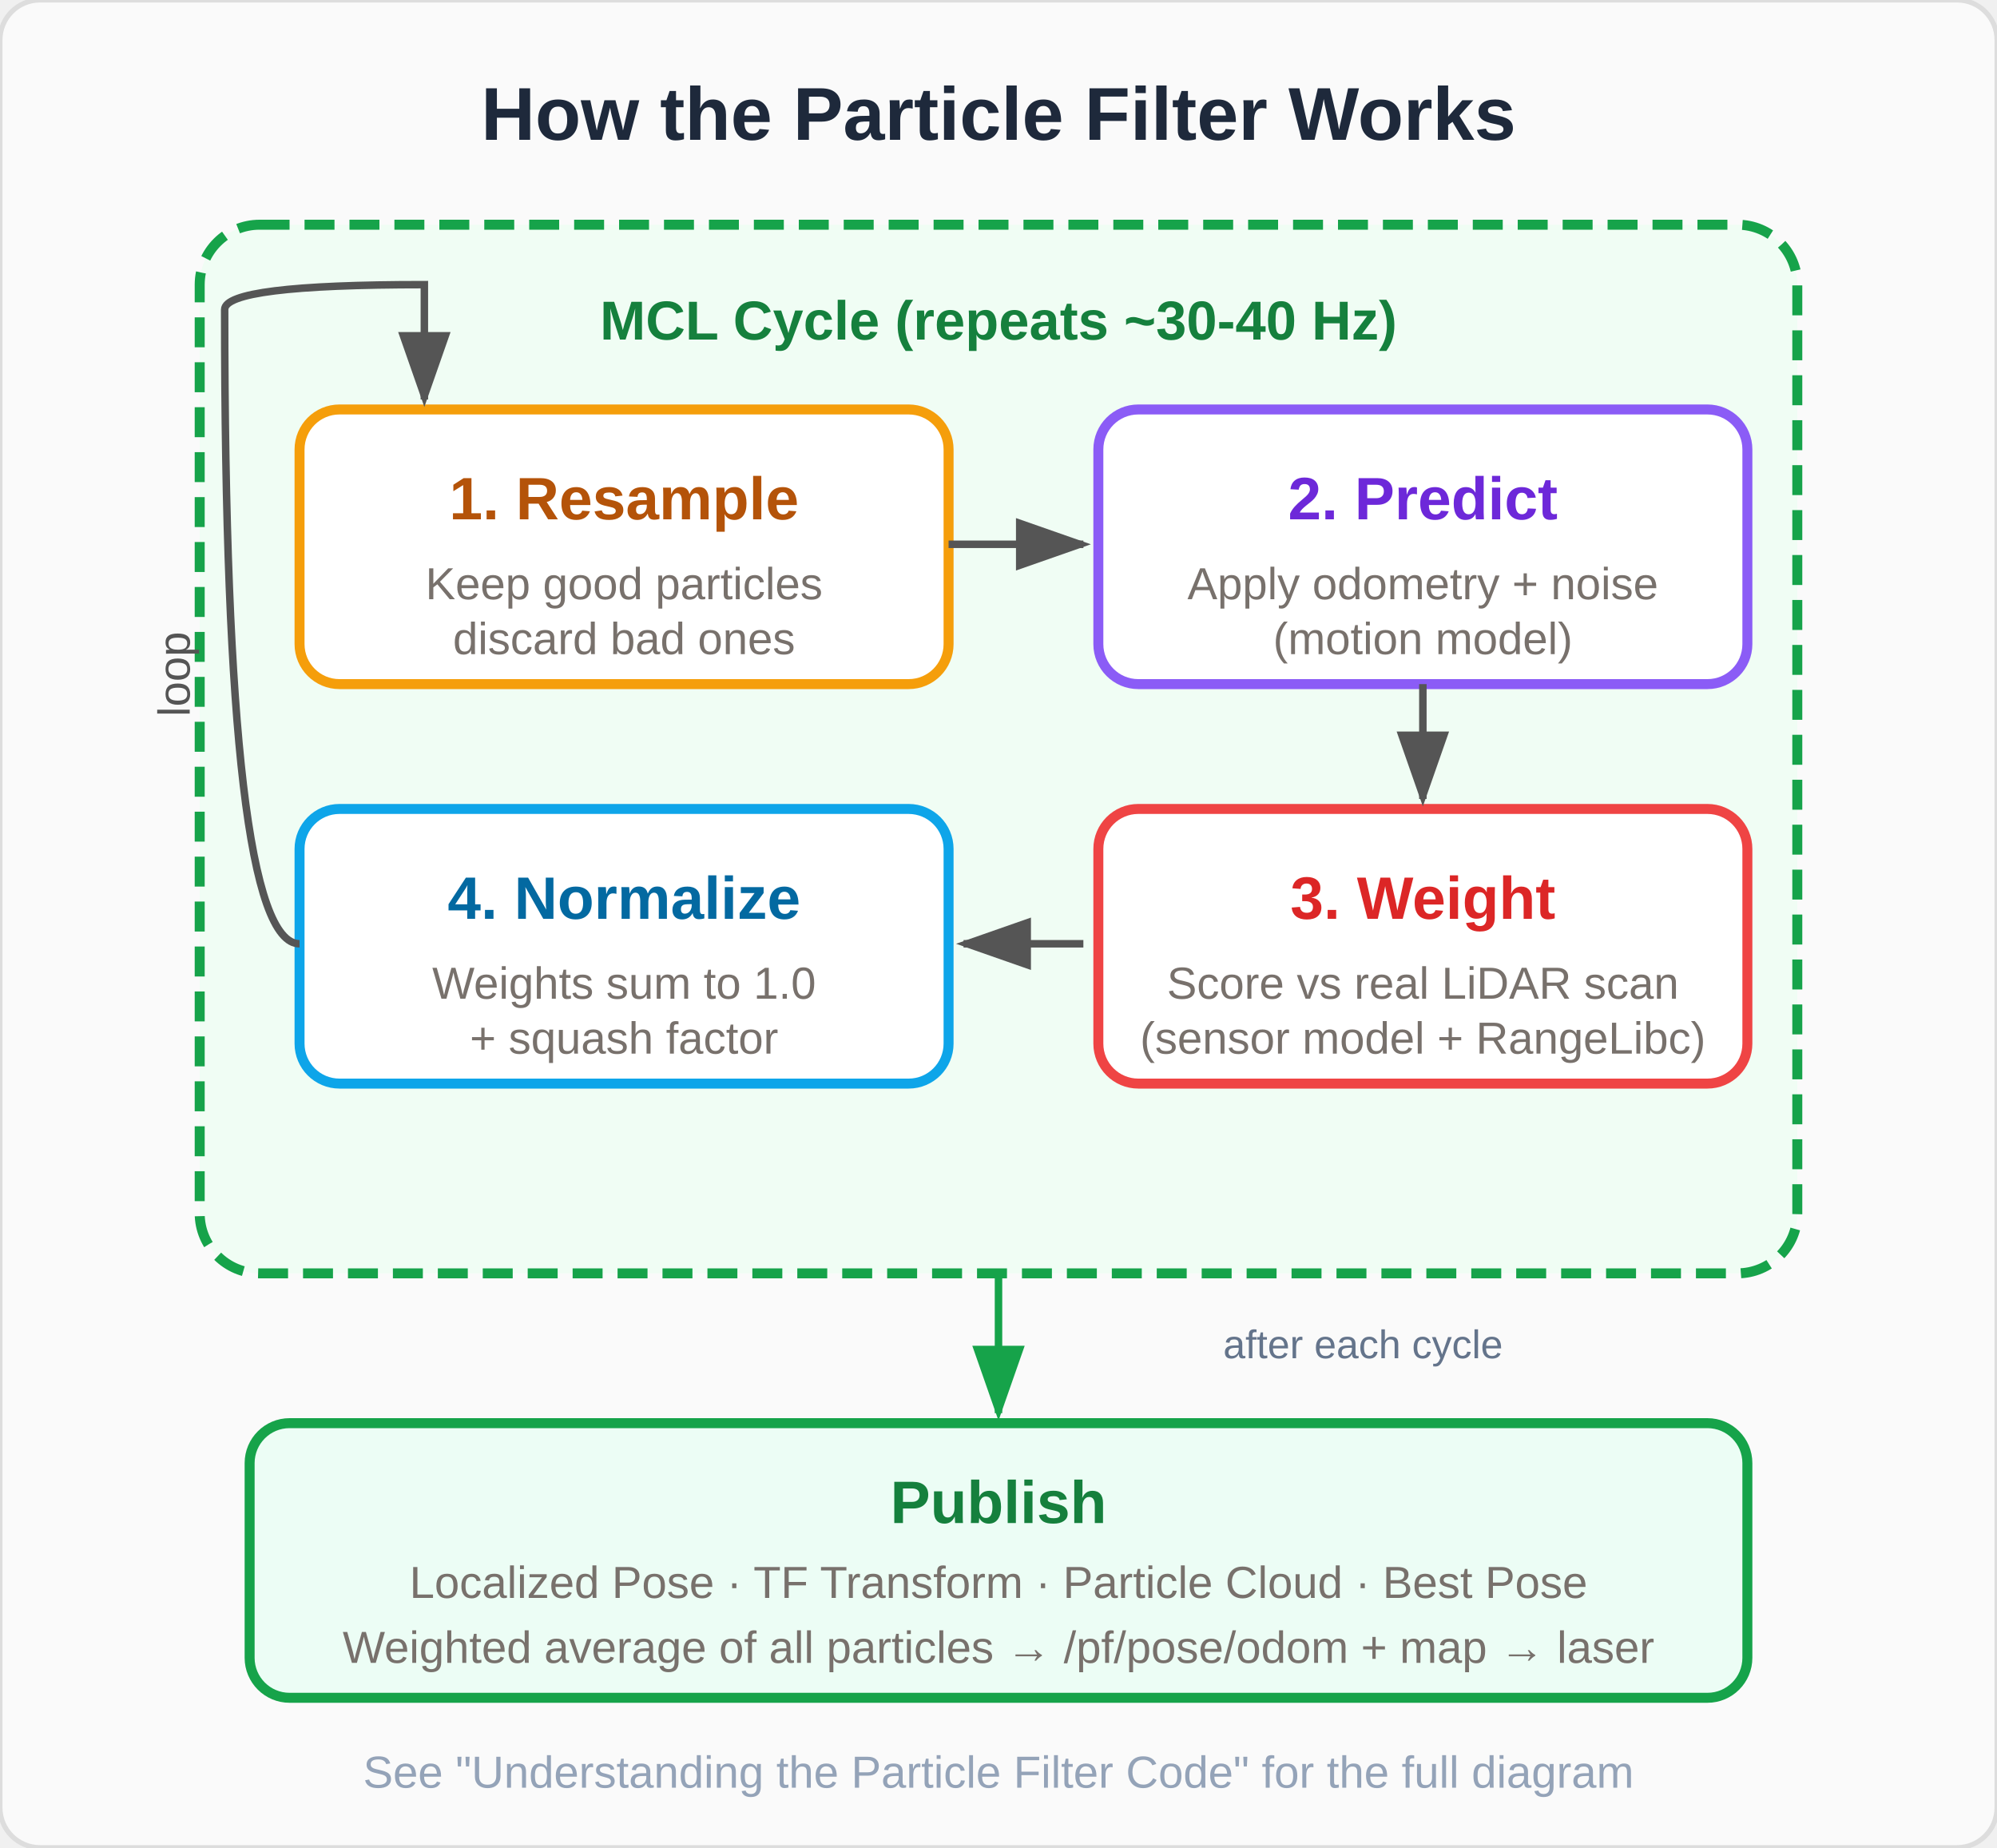
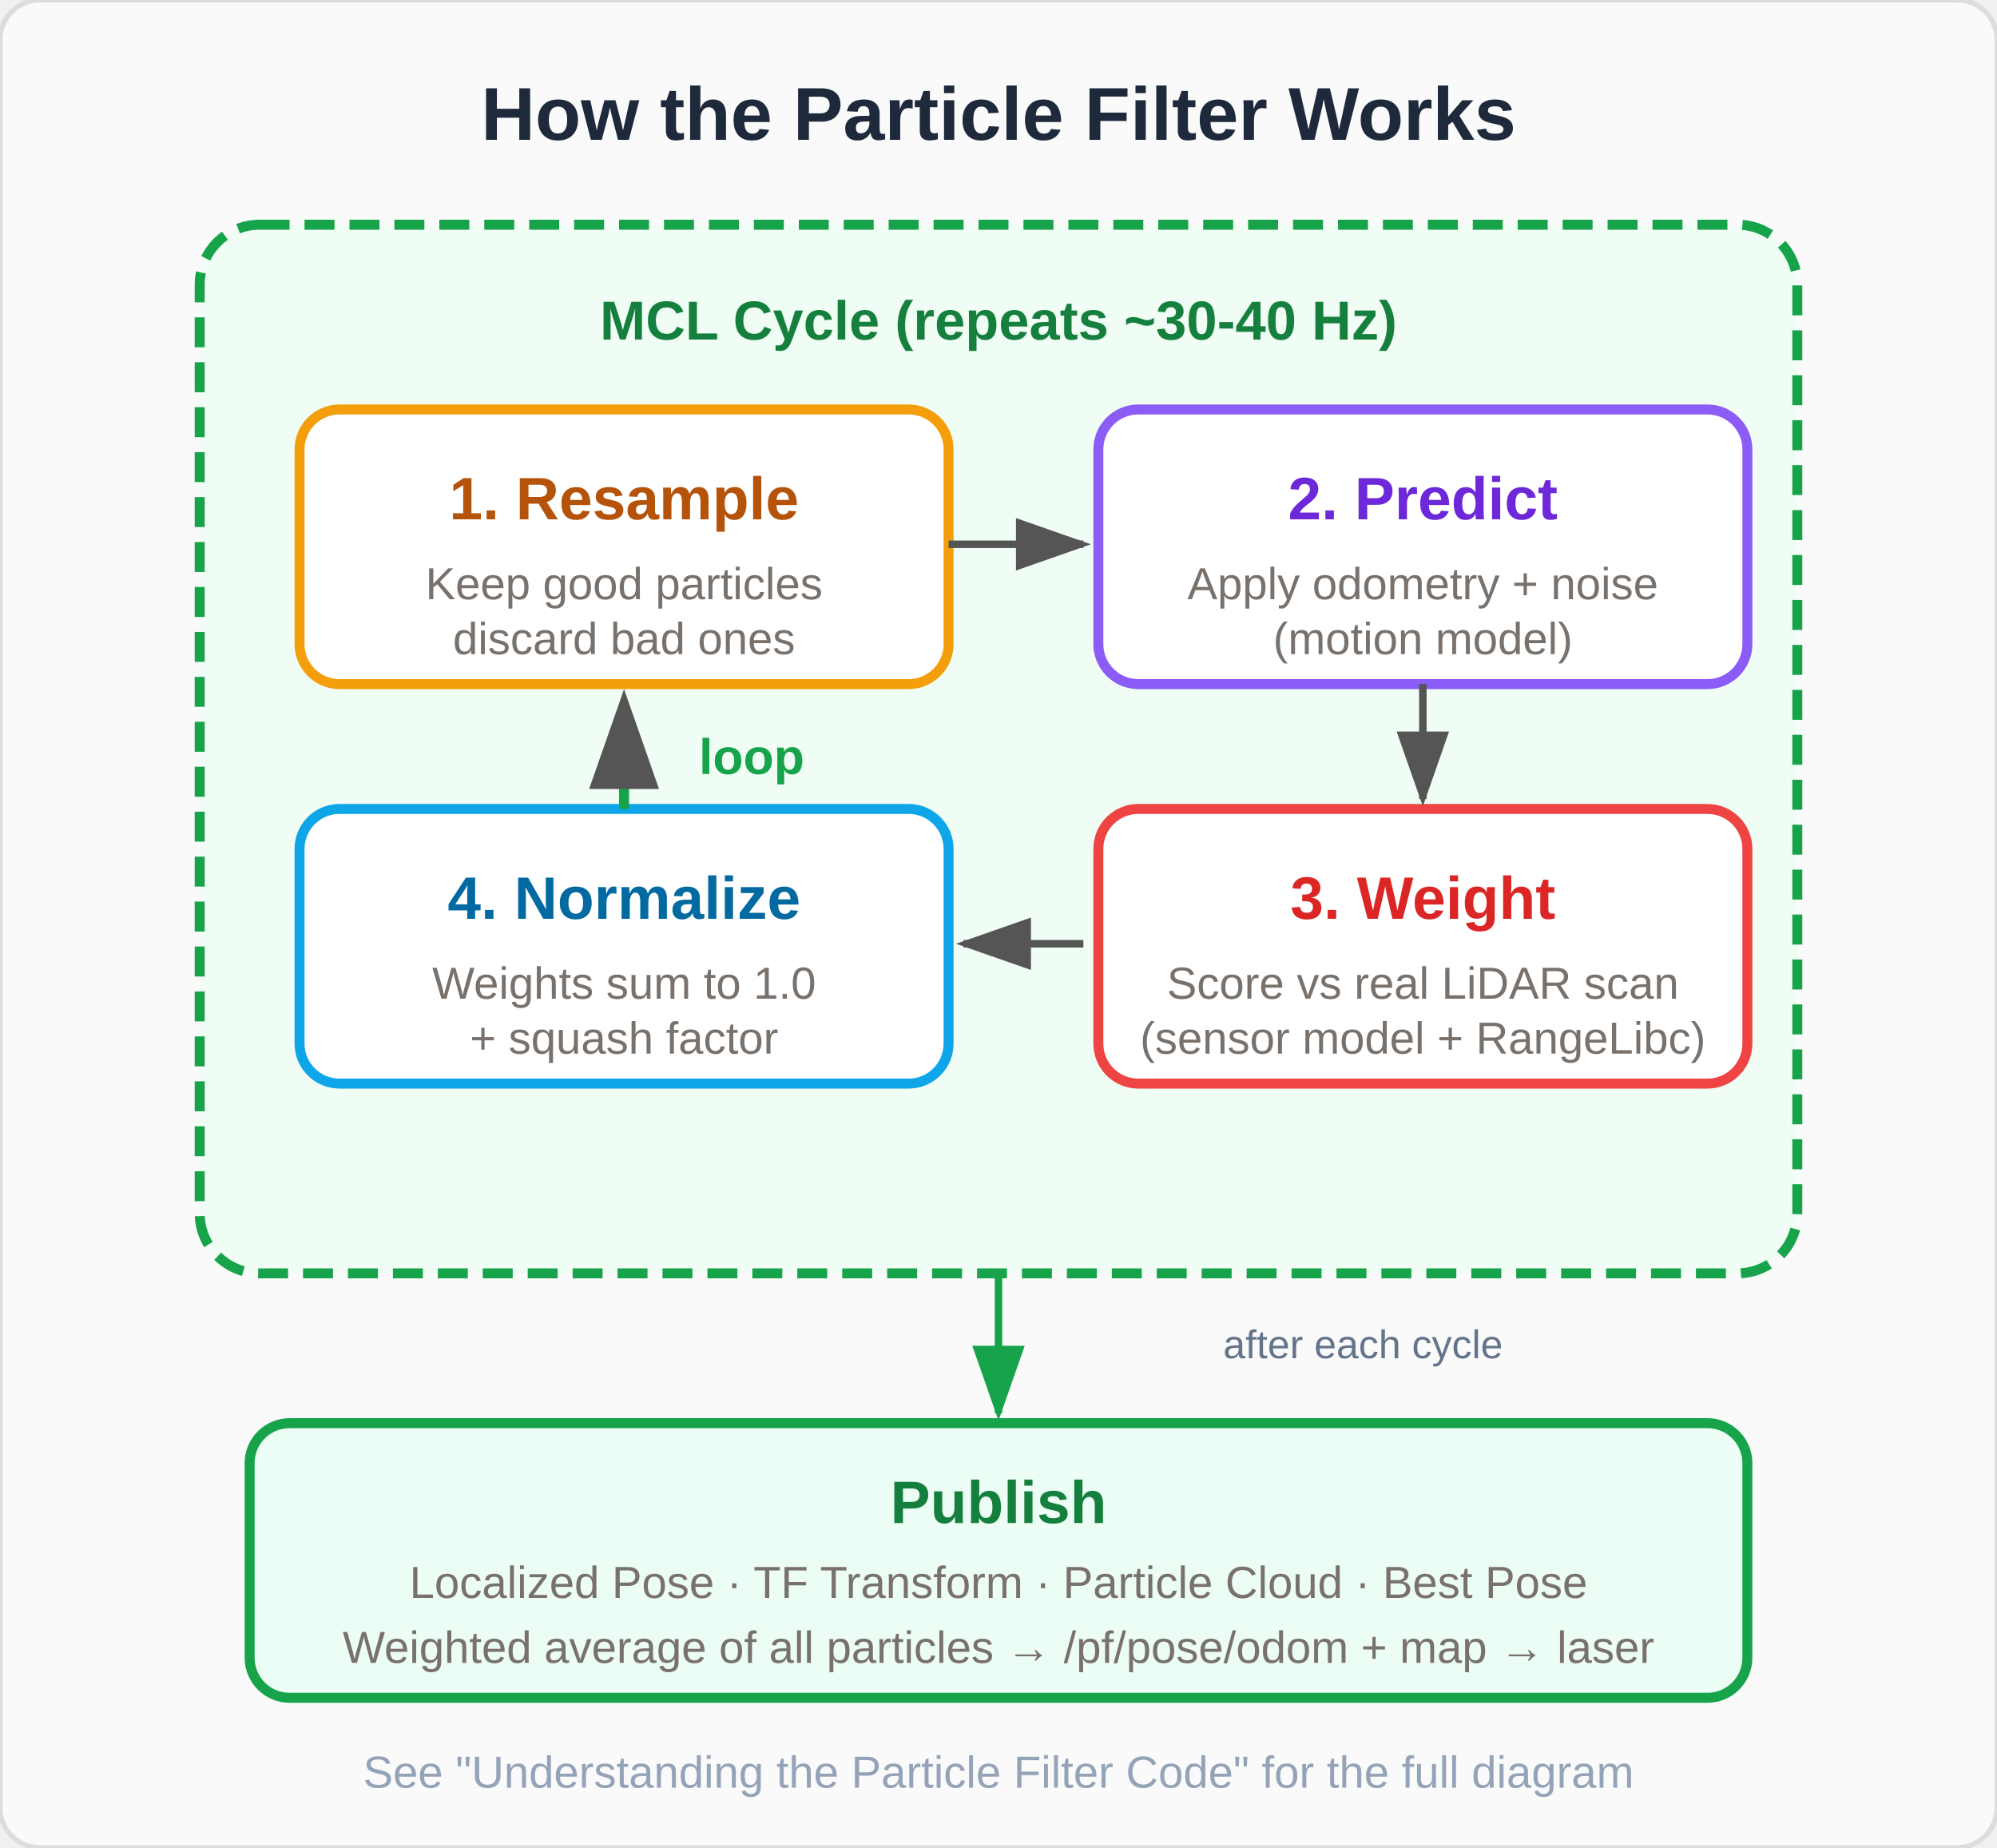
<svg xmlns="http://www.w3.org/2000/svg" viewBox="0 0 400 370" font-family="Arial, Helvetica, sans-serif">
  <defs>
    <marker id="arrow" markerWidth="10" markerHeight="7" refX="9" refY="3.5" orient="auto">
      <polygon points="0 0, 10 3.5, 0 7" fill="#555" />
    </marker>
    <marker id="arrow-green" markerWidth="10" markerHeight="7" refX="9" refY="3.5" orient="auto">
      <polygon points="0 0, 10 3.5, 0 7" fill="#16a34a" />
    </marker>
  </defs>
  <rect width="400" height="370" rx="8" fill="#fafafa" stroke="#ddd" stroke-width="1" />
  <text x="200" y="28" text-anchor="middle" font-size="15" font-weight="bold" fill="#1e293b">How the Particle Filter Works</text>
  <rect x="40" y="45" width="320" height="210" rx="12" fill="#f0fdf4" stroke="#16a34a" stroke-width="2" stroke-dasharray="6,3" />
  <text x="200" y="68" text-anchor="middle" font-size="11" font-weight="bold" fill="#15803d">MCL Cycle (repeats ~30-40 Hz)</text>
  <rect x="60" y="82" width="130" height="55" rx="8" fill="#fff" stroke="#f59e0b" stroke-width="2" />
  <text x="125" y="104" text-anchor="middle" font-size="12" font-weight="bold" fill="#b45309">1. Resample</text>
  <text x="125" y="120" text-anchor="middle" font-size="9" fill="#78716c">Keep good particles</text>
  <text x="125" y="131" text-anchor="middle" font-size="9" fill="#78716c">discard bad ones</text>
  <rect x="220" y="82" width="130" height="55" rx="8" fill="#fff" stroke="#8b5cf6" stroke-width="2" />
  <text x="285" y="104" text-anchor="middle" font-size="12" font-weight="bold" fill="#6d28d9">2. Predict</text>
  <text x="285" y="120" text-anchor="middle" font-size="9" fill="#78716c">Apply odometry + noise</text>
  <text x="285" y="131" text-anchor="middle" font-size="9" fill="#78716c">(motion model)</text>
  <line x1="190" y1="109" x2="217" y2="109" stroke="#555" stroke-width="1.5" marker-end="url(#arrow)" />
  <rect x="220" y="162" width="130" height="55" rx="8" fill="#fff" stroke="#ef4444" stroke-width="2" />
  <text x="285" y="184" text-anchor="middle" font-size="12" font-weight="bold" fill="#dc2626">3. Weight</text>
  <text x="285" y="200" text-anchor="middle" font-size="9" fill="#78716c">Score vs real LiDAR scan</text>
  <text x="285" y="211" text-anchor="middle" font-size="9" fill="#78716c">(sensor model + RangeLibc)</text>
  <line x1="285" y1="137" x2="285" y2="160" stroke="#555" stroke-width="1.5" marker-end="url(#arrow)" />
  <rect x="60" y="162" width="130" height="55" rx="8" fill="#fff" stroke="#0ea5e9" stroke-width="2" />
  <text x="125" y="184" text-anchor="middle" font-size="12" font-weight="bold" fill="#0369a1">4. Normalize</text>
  <text x="125" y="200" text-anchor="middle" font-size="9" fill="#78716c">Weights sum to 1.0</text>
  <text x="125" y="211" text-anchor="middle" font-size="9" fill="#78716c">+ squash factor</text>
  <line x1="217" y1="189" x2="193" y2="189" stroke="#555" stroke-width="1.5" marker-end="url(#arrow)" />
-   <path d="M 60,189 Q 45,189 45,62 Q 45,57 85,57 L 85,80" fill="none" stroke="#555" stroke-width="1.5" marker-end="url(#arrow)" />
-   <text x="38" y="135" text-anchor="middle" font-size="9" fill="#555" transform="rotate(-90,38,135)">loop</text>
+   <line x1="125" y1="162" x2="125" y2="140" stroke="#16a34a" stroke-width="2" stroke-dasharray="5,3" marker-end="url(#arrow)" />
+   <text x="140" y="155" text-anchor="start" font-size="10" font-weight="bold" fill="#16a34a">loop</text>
  <rect x="50" y="285" width="300" height="55" rx="8" fill="#ecfdf5" stroke="#16a34a" stroke-width="2" />
  <text x="200" y="305" text-anchor="middle" font-size="12" font-weight="bold" fill="#15803d">Publish</text>
  <text x="200" y="320" text-anchor="middle" font-size="9" fill="#78716c">Localized Pose · TF Transform · Particle Cloud · Best Pose</text>
  <text x="200" y="333" text-anchor="middle" font-size="9" fill="#78716c">Weighted average of all particles → /pf/pose/odom + map → laser</text>
  <line x1="200" y1="255" x2="200" y2="283" stroke="#16a34a" stroke-width="1.5" marker-end="url(#arrow-green)" />
  <text x="245" y="272" font-size="8" fill="#64748b">after each cycle</text>
  <text x="200" y="358" text-anchor="middle" font-size="9" fill="#94a3b8">See "Understanding the Particle Filter Code" for the full diagram</text>
</svg>
